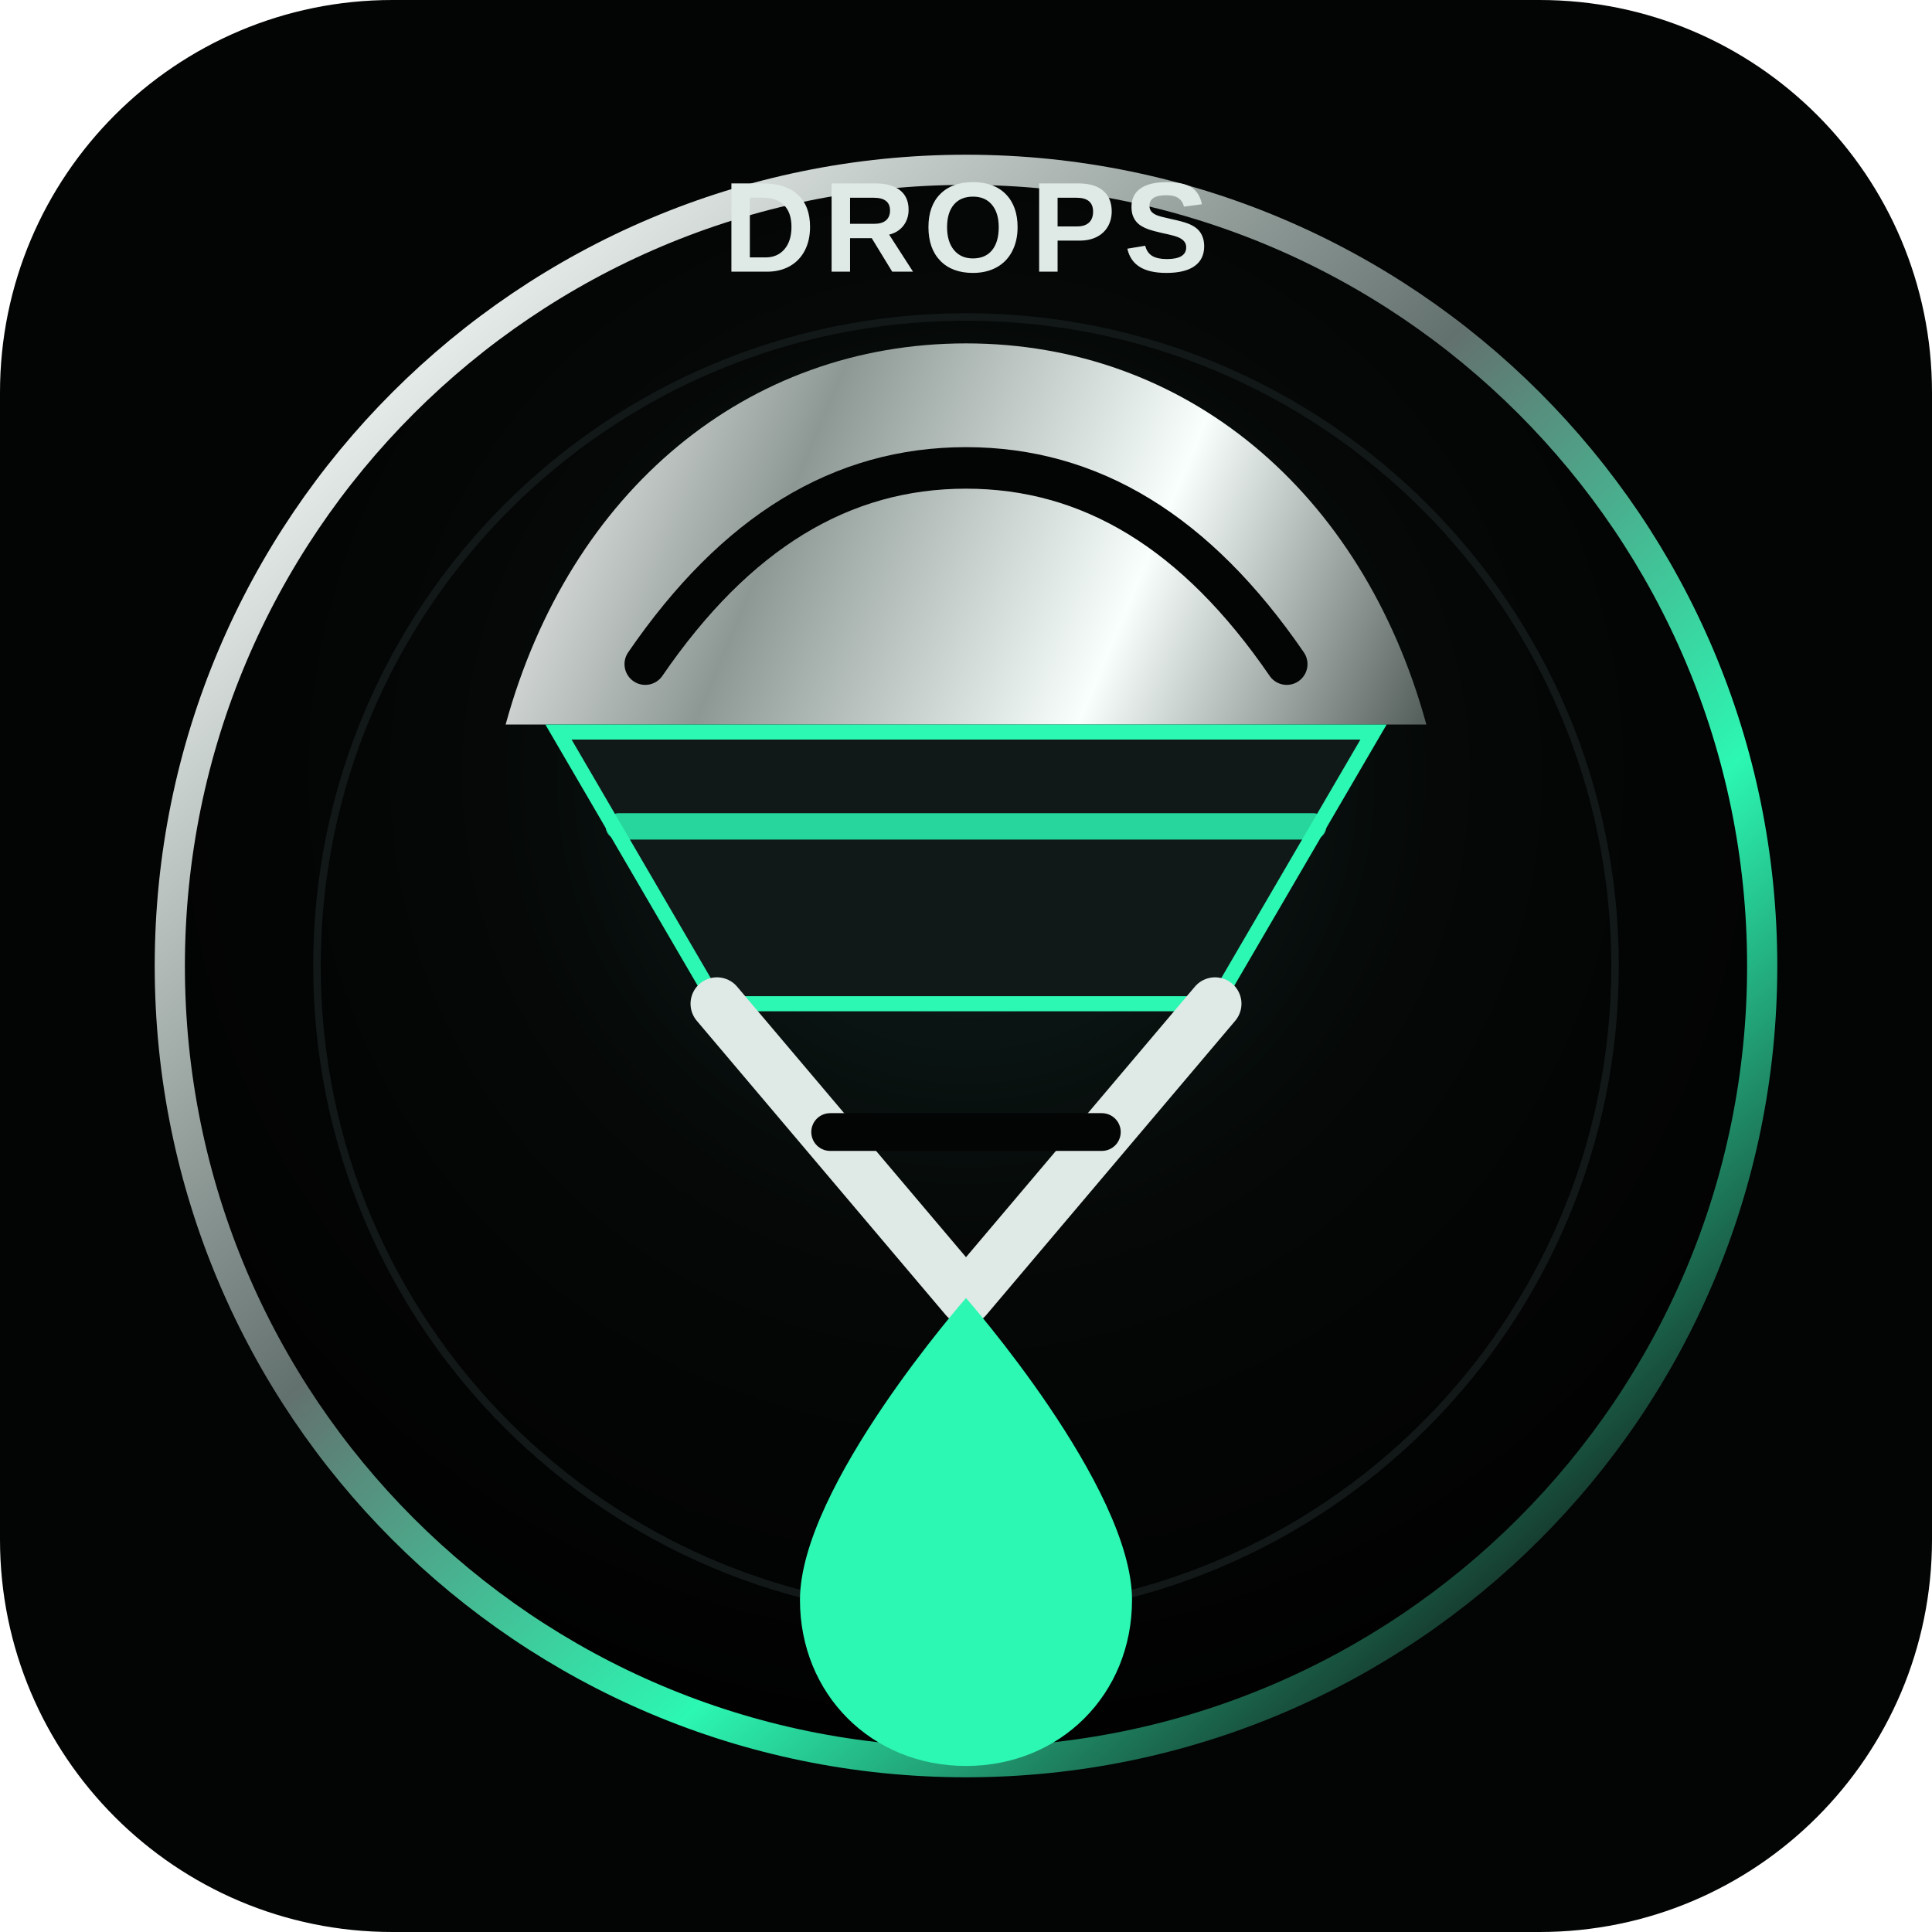
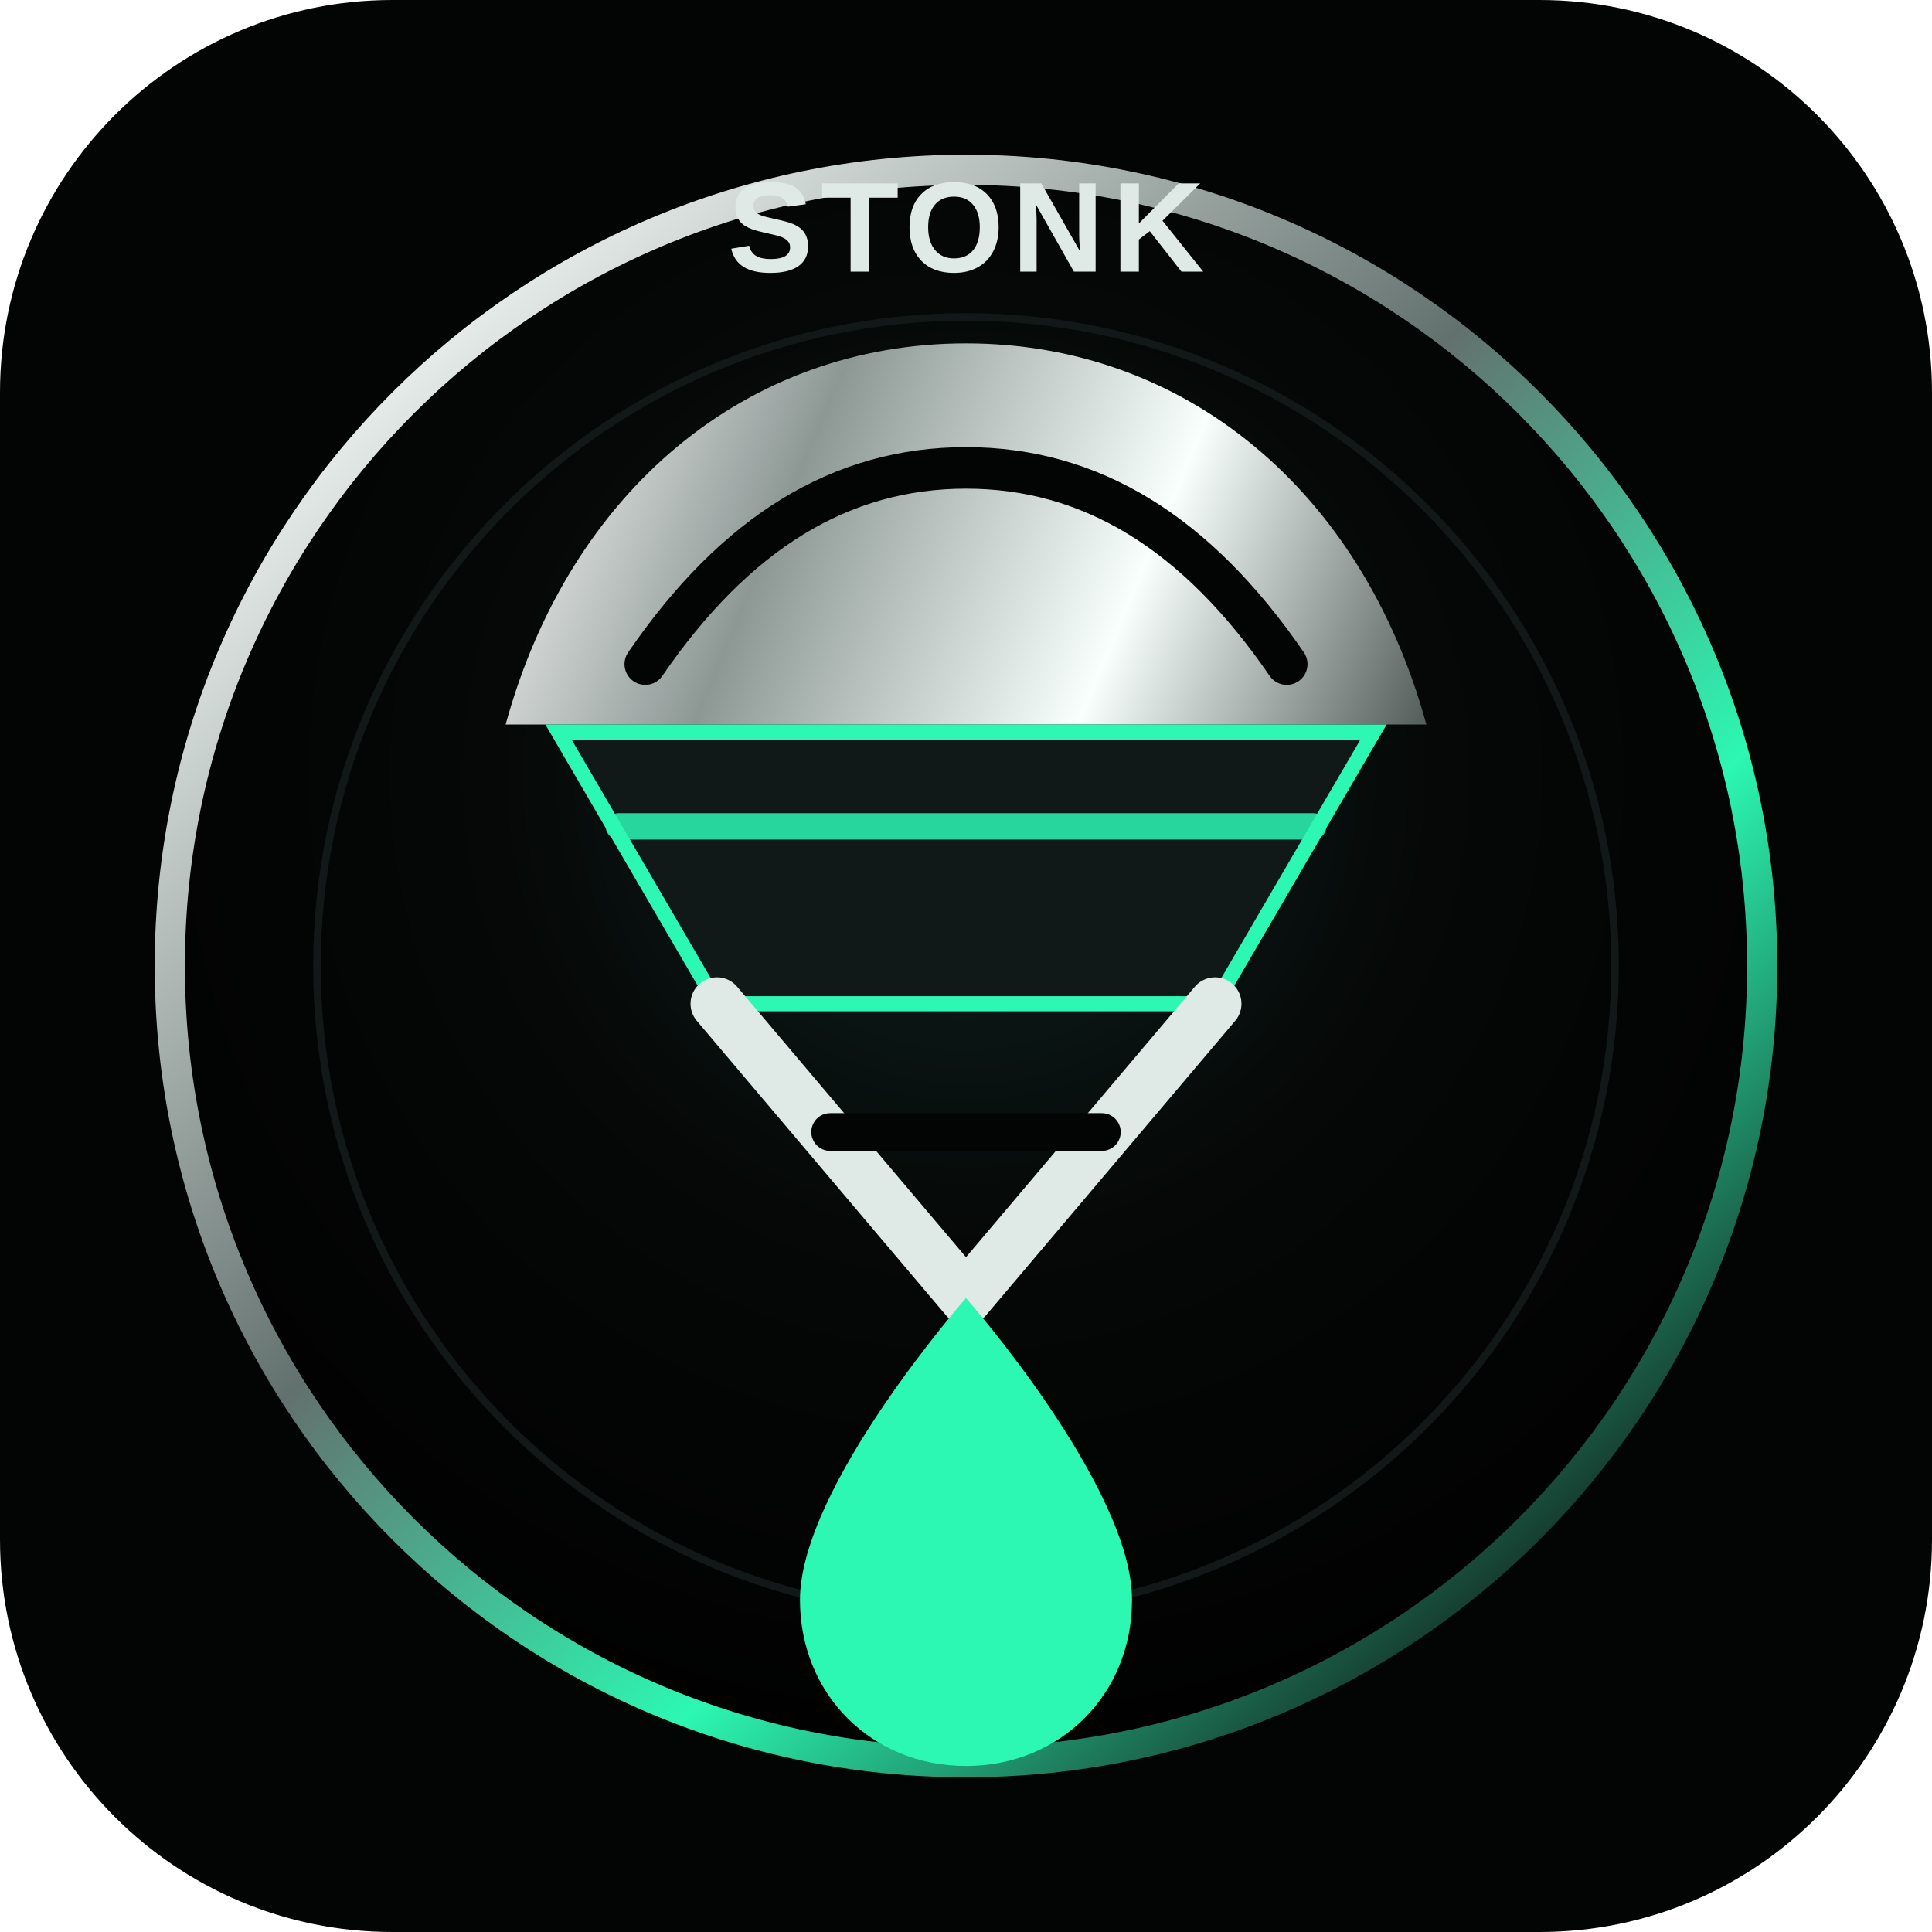
<svg xmlns="http://www.w3.org/2000/svg" width="512" height="512" viewBox="0 0 512 512" fill="none">
  <rect width="512" height="512" rx="104" fill="#030404" />
  <circle cx="256" cy="256" r="211" fill="url(#g)" stroke="url(#ring)" stroke-width="8" />
  <circle cx="256" cy="256" r="172" stroke="#111817" stroke-width="2" />
  <path d="M134 192C151 130 198 91 256 91C314 91 361 130 378 192H134Z" fill="url(#chrome)" />
  <path d="M148 194H364L322 266H190L148 194Z" fill="#101918" stroke="#2cf7b3" stroke-width="4" />
  <path d="M190 266L256 344L322 266" stroke="#dfe9e6" stroke-width="14" stroke-linecap="round" stroke-linejoin="round" />
  <path d="M256 344C256 344 212 394 212 424C212 449 231 468 256 468C281 468 300 449 300 424C300 394 256 344 256 344Z" fill="#2cf7b3" />
  <path d="M171 176C195 141 223 124 256 124C289 124 317 141 341 176" stroke="#030404" stroke-width="11" stroke-linecap="round" />
  <path d="M164 219H348" stroke="#2cf7b3" stroke-width="7" stroke-linecap="round" opacity=".85" />
  <path d="M220 300H292" stroke="#030404" stroke-width="10" stroke-linecap="round" />
-   <text x="256" y="72" fill="#dfe9e6" text-anchor="middle" font-family="Arial Black, Arial, sans-serif" font-size="34" font-weight="900" letter-spacing="2">DROPS</text>
+   <text x="256" y="72" fill="#dfe9e6" text-anchor="middle" font-family="Arial Black, Arial, sans-serif" font-size="34" font-weight="900" letter-spacing="2">STONK</text>
  <defs>
    <radialGradient id="g" cx="0" cy="0" r="1" gradientUnits="userSpaceOnUse" gradientTransform="translate(256 205) rotate(90) scale(260)">
      <stop stop-color="#102421" />
      <stop offset=".48" stop-color="#050807" />
      <stop offset="1" stop-color="#010101" />
    </radialGradient>
    <linearGradient id="ring" x1="94" y1="82" x2="416" y2="436" gradientUnits="userSpaceOnUse">
      <stop stop-color="#f5faf7" />
      <stop offset=".42" stop-color="#63716e" />
      <stop offset=".7" stop-color="#2cf7b3" />
      <stop offset="1" stop-color="#111514" />
    </linearGradient>
    <linearGradient id="chrome" x1="136" y1="91" x2="376" y2="192" gradientUnits="userSpaceOnUse">
      <stop stop-color="#ffffff" />
      <stop offset=".32" stop-color="#8d9895" />
      <stop offset=".68" stop-color="#f8fffc" />
      <stop offset="1" stop-color="#56605d" />
    </linearGradient>
  </defs>
</svg>
